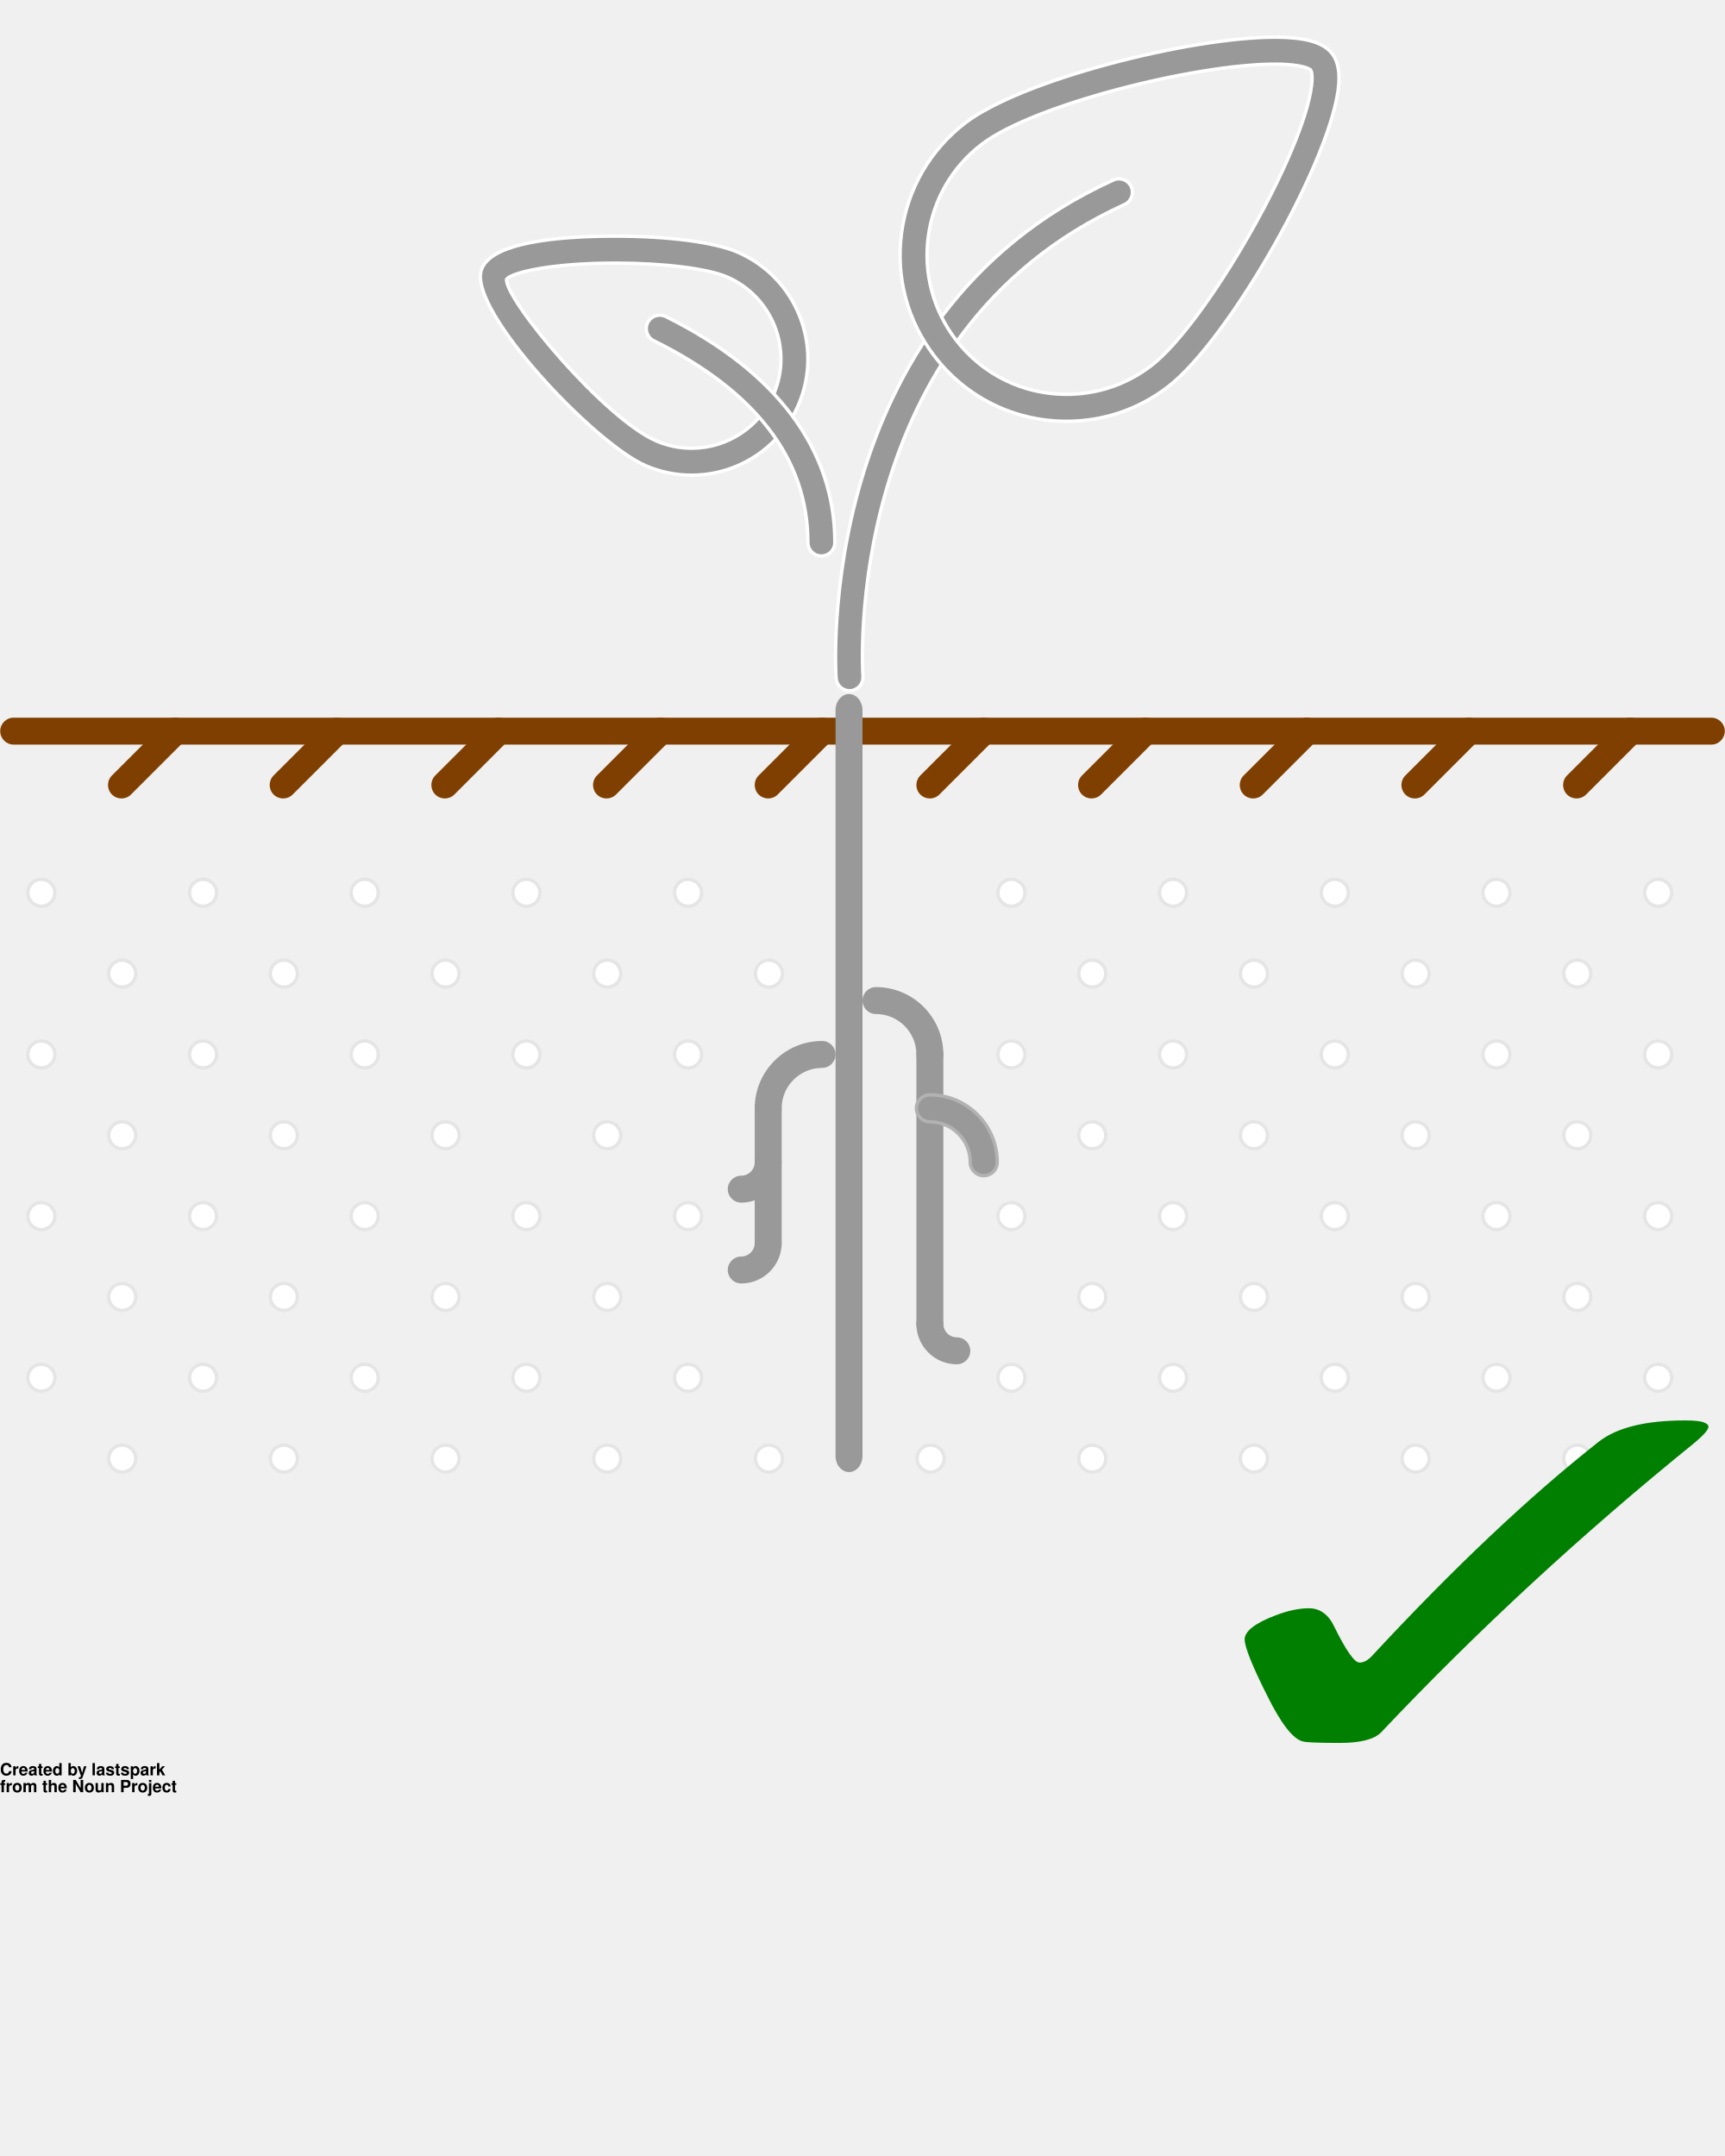
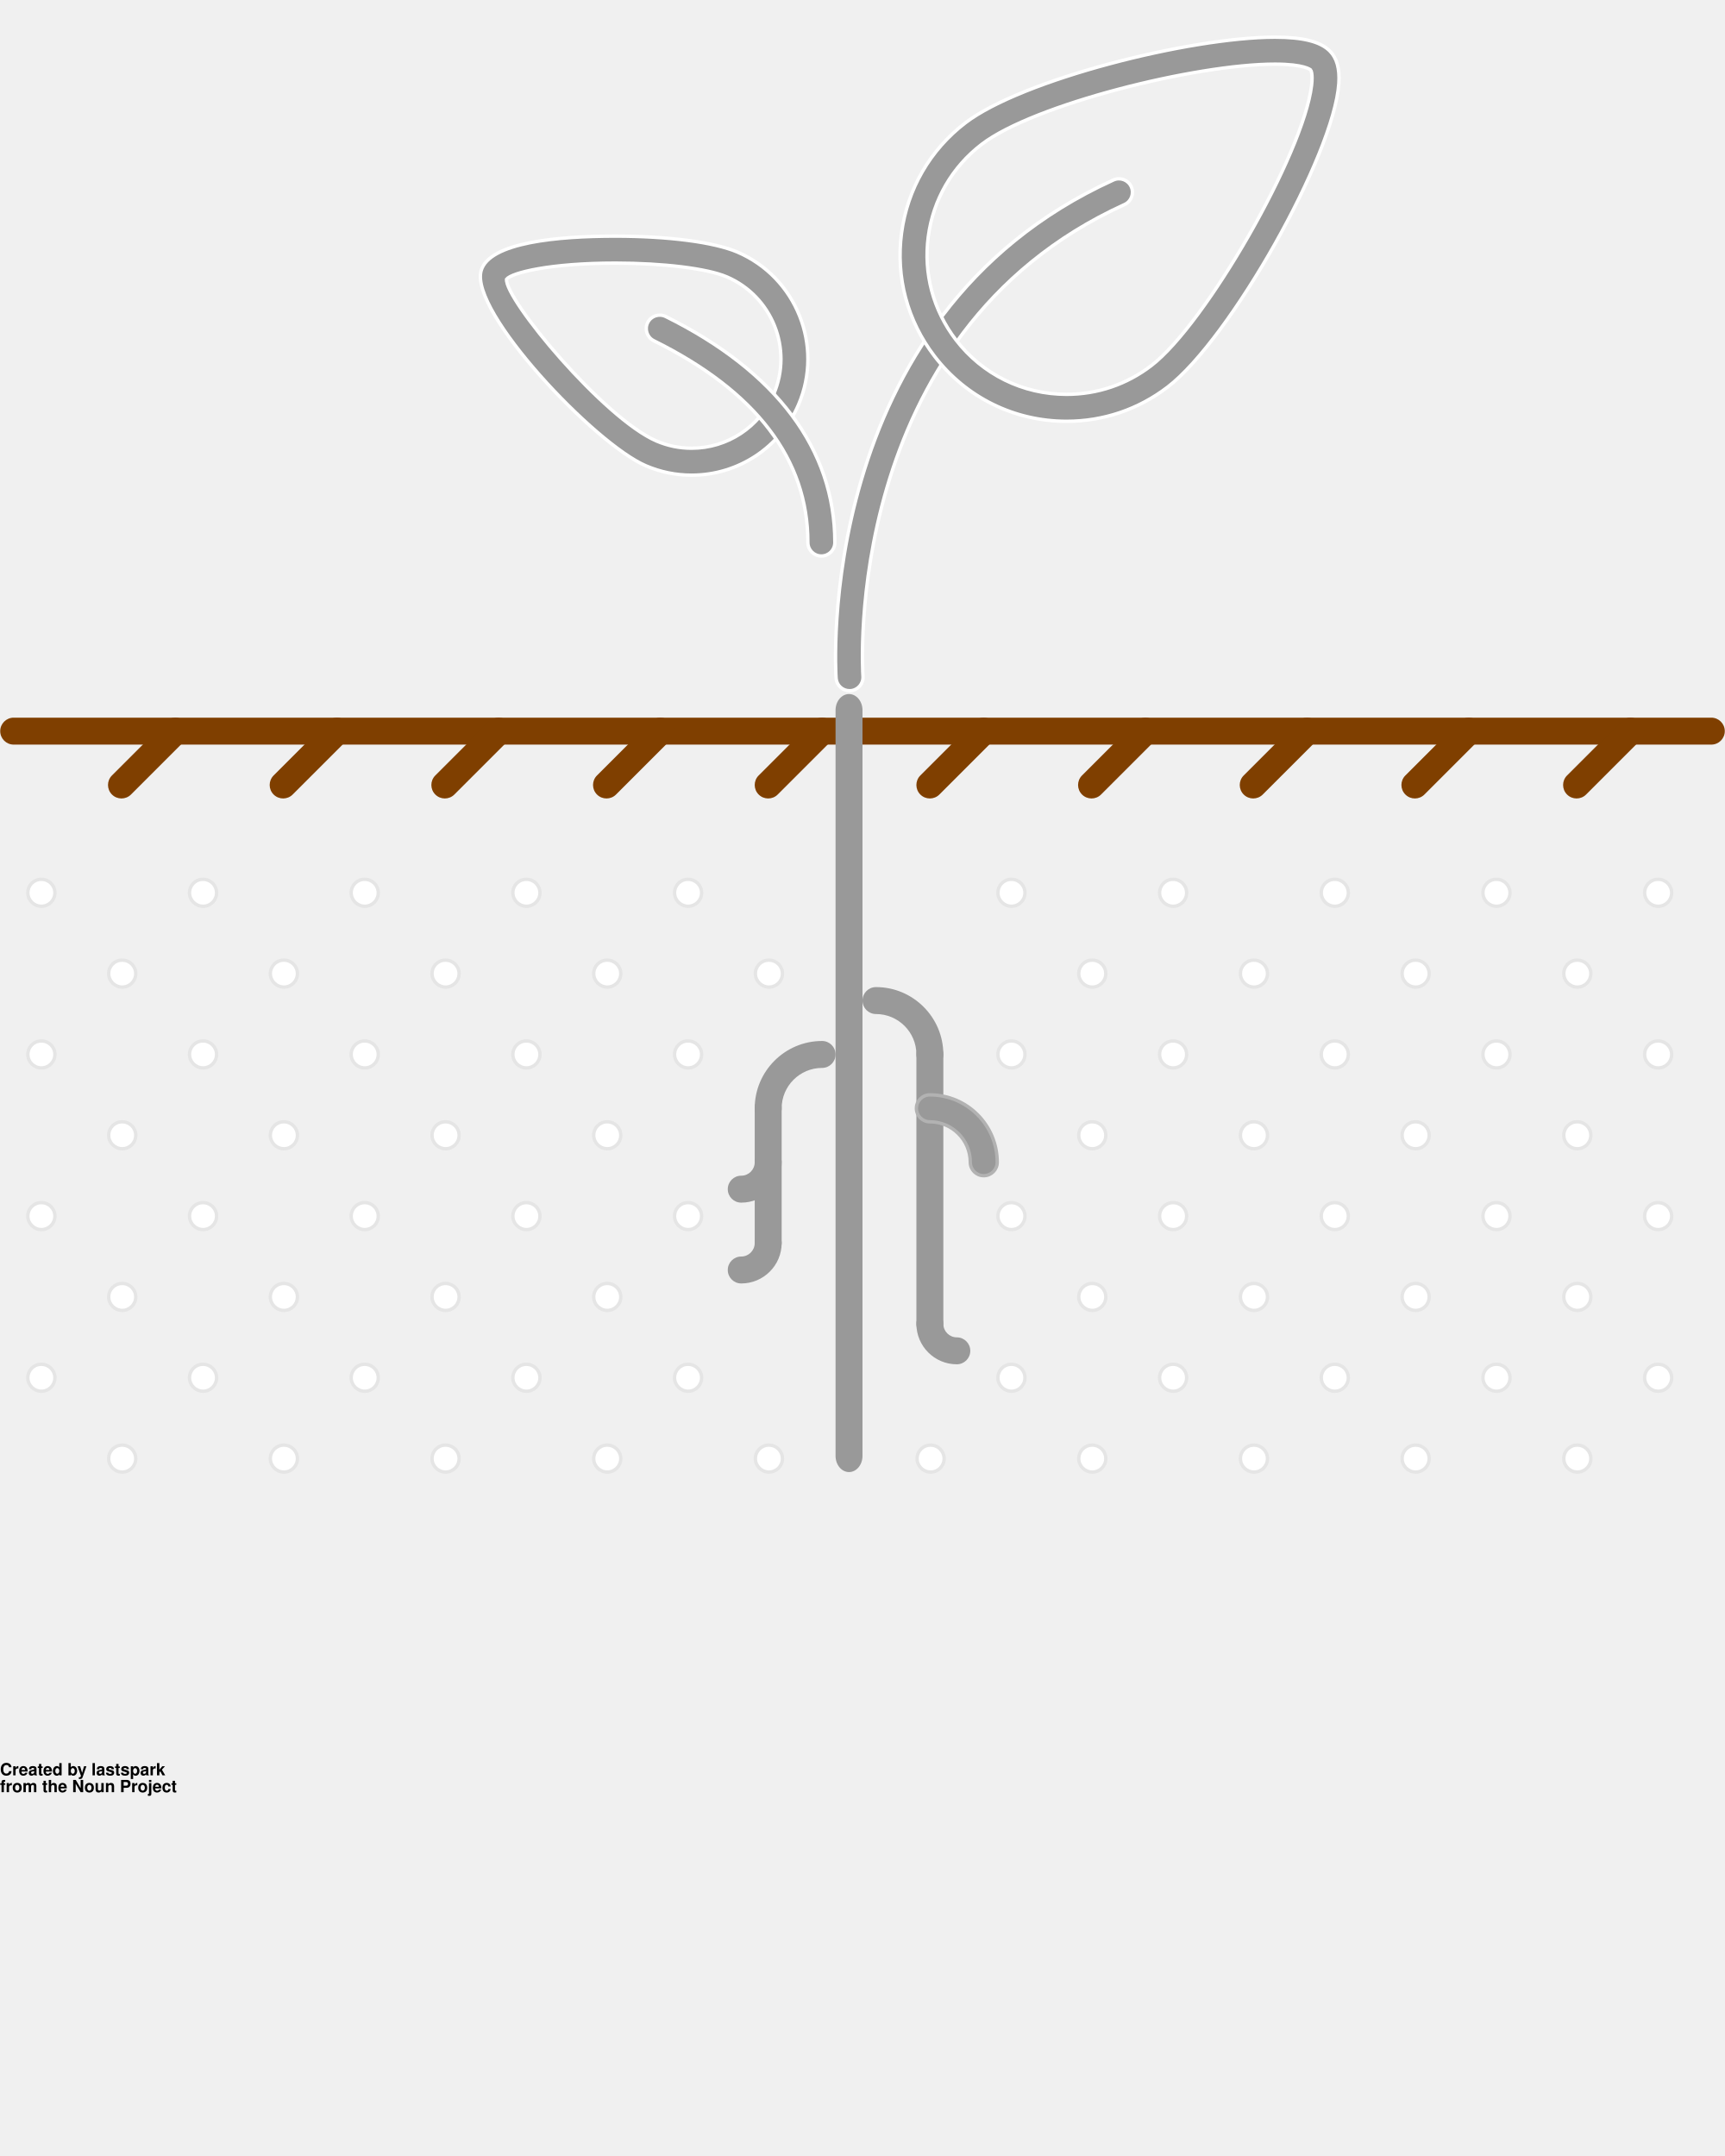
<svg xmlns="http://www.w3.org/2000/svg" width="512" height="640">
  <g>
    <rect fill="none" id="canvas_background" height="402" width="582" y="-1" x="-1" />
  </g>
  <g>
    <g id="svg_2">
      <g id="svg_3">
        <g id="svg_4">
          <g id="svg_5">
            <path fill="#ffffff" stroke="#e5e5e5" id="svg_6" d="m12.3,412.984c-2.207,0 -4.038,-1.789 -4.038,-4c0,-2.209 1.75,-3.998 3.96,-3.998l0.078,0c2.21,0 3.999,1.789 3.999,3.998c0,2.211 -1.789,4 -3.999,4z" />
          </g>
        </g>
      </g>
      <g id="svg_7">
        <g id="svg_8">
          <g id="svg_9">
            <path fill="#ffffff" stroke="#e5e5e5" id="svg_10" d="m36.294,436.979c-2.207,0 -4.038,-1.789 -4.038,-4s1.75,-3.998 3.96,-3.998l0.078,0c2.21,0 3.999,1.787 3.999,3.998s-1.789,4 -3.999,4z" />
          </g>
        </g>
      </g>
      <g id="svg_11">
        <g id="svg_12">
          <g id="svg_13">
            <path fill="#ffffff" stroke="#e5e5e5" id="svg_14" d="m12.3,364.996c-2.207,0 -4.038,-1.789 -4.038,-4c0,-2.209 1.75,-3.998 3.96,-3.998l0.078,0c2.21,0 3.999,1.789 3.999,3.998c0,2.211 -1.789,4 -3.999,4z" />
          </g>
        </g>
      </g>
      <g id="svg_15">
        <g id="svg_16">
          <g id="svg_17">
            <path fill="#ffffff" stroke="#e5e5e5" id="svg_18" d="m36.294,388.99c-2.207,0 -4.038,-1.789 -4.038,-4c0,-2.209 1.75,-3.998 3.96,-3.998l0.078,0c2.21,0 3.999,1.789 3.999,3.998c0,2.211 -1.789,4 -3.999,4z" />
          </g>
        </g>
      </g>
      <g id="svg_19">
        <g id="svg_20">
          <g id="svg_21">
            <path fill="#ffffff" stroke="#e5e5e5" id="svg_22" d="m60.288,412.984c-2.207,0 -4.038,-1.789 -4.038,-4c0,-2.209 1.749,-3.998 3.959,-3.998l0.078,0c2.21,0 3.999,1.789 3.999,3.998c0.001,2.211 -1.788,4 -3.998,4z" />
          </g>
        </g>
      </g>
      <g id="svg_23">
        <g id="svg_24">
          <g id="svg_25">
            <path fill="#ffffff" stroke="#e5e5e5" id="svg_26" d="m84.282,436.979c-2.207,0 -4.038,-1.789 -4.038,-4s1.75,-3.998 3.96,-3.998l0.078,0c2.21,0 3.999,1.787 3.999,3.998s-1.789,4 -3.999,4z" />
          </g>
        </g>
      </g>
      <g id="svg_27">
        <g id="svg_28">
          <g id="svg_29">
            <path fill="#ffffff" stroke="#e5e5e5" id="svg_30" d="m12.3,317.008c-2.207,0 -4.038,-1.789 -4.038,-3.998c0,-2.211 1.75,-4 3.96,-4l0.078,0c2.21,0 3.999,1.789 3.999,4c0,2.209 -1.789,3.998 -3.999,3.998z" />
          </g>
        </g>
      </g>
      <g id="svg_31">
        <g id="svg_32">
          <g id="svg_33">
            <path fill="#ffffff" stroke="#e5e5e5" id="svg_34" d="m36.294,341.002c-2.207,0 -4.038,-1.789 -4.038,-3.998c0,-2.211 1.75,-4 3.96,-4l0.078,0c2.21,0 3.999,1.789 3.999,4c0,2.209 -1.789,3.998 -3.999,3.998z" />
          </g>
        </g>
      </g>
      <g id="svg_35">
        <g id="svg_36">
          <g id="svg_37">
            <path fill="#ffffff" stroke="#e5e5e5" id="svg_38" d="m60.288,364.996c-2.207,0 -4.038,-1.789 -4.038,-4c0,-2.209 1.749,-3.998 3.959,-3.998l0.078,0c2.21,0 3.999,1.789 3.999,3.998c0.001,2.211 -1.788,4 -3.998,4z" />
          </g>
        </g>
      </g>
      <g id="svg_39">
        <g id="svg_40">
          <g id="svg_41">
            <path fill="#ffffff" stroke="#e5e5e5" id="svg_42" d="m84.282,388.99c-2.207,0 -4.038,-1.789 -4.038,-4c0,-2.209 1.75,-3.998 3.96,-3.998l0.078,0c2.21,0 3.999,1.789 3.999,3.998c-0.001,2.211 -1.789,4 -3.999,4z" />
          </g>
        </g>
      </g>
      <g id="svg_43">
        <g id="svg_44">
          <g id="svg_45">
            <path fill="#ffffff" stroke="#e5e5e5" id="svg_46" d="m108.275,412.984c-2.206,0 -4.038,-1.789 -4.038,-4c0,-2.209 1.75,-3.998 3.96,-3.998l0.078,0c2.21,0 3.999,1.789 3.999,3.998c0,2.211 -1.788,4 -3.999,4z" />
          </g>
        </g>
      </g>
      <g id="svg_47">
        <g id="svg_48">
          <g id="svg_49">
            <path fill="#ffffff" stroke="#e5e5e5" id="svg_50" d="m132.27,436.979c-2.207,0 -4.038,-1.789 -4.038,-4s1.75,-3.998 3.96,-3.998l0.078,0c2.21,0 3.999,1.787 3.999,3.998s-1.789,4 -3.999,4z" />
          </g>
        </g>
      </g>
      <g id="svg_51">
        <g id="svg_52">
          <g id="svg_53">
            <path fill="#ffffff" stroke="#e5e5e5" id="svg_54" d="m12.3,269.02c-2.207,0 -4.038,-1.787 -4.038,-3.998s1.75,-4 3.96,-4l0.078,0c2.21,0 3.999,1.789 3.999,4s-1.789,3.998 -3.999,3.998z" />
          </g>
        </g>
      </g>
      <g id="svg_55">
        <g id="svg_56">
          <g id="svg_57">
            <path fill="#ffffff" stroke="#e5e5e5" id="svg_58" d="m36.294,293.014c-2.207,0 -4.038,-1.789 -4.038,-3.998c0,-2.211 1.75,-4 3.96,-4l0.078,0c2.21,0 3.999,1.789 3.999,4c0,2.209 -1.789,3.998 -3.999,3.998z" />
          </g>
        </g>
      </g>
      <g id="svg_59">
        <g id="svg_60">
          <g id="svg_61">
            <path fill="#ffffff" stroke="#e5e5e5" id="svg_62" d="m60.288,317.008c-2.207,0 -4.038,-1.789 -4.038,-3.998c0,-2.211 1.749,-4 3.959,-4l0.078,0c2.21,0 3.999,1.789 3.999,4c0.001,2.209 -1.788,3.998 -3.998,3.998z" />
          </g>
        </g>
      </g>
      <g id="svg_63">
        <g id="svg_64">
          <g id="svg_65">
            <path fill="#ffffff" stroke="#e5e5e5" id="svg_66" d="m84.282,341.002c-2.207,0 -4.038,-1.789 -4.038,-3.998c0,-2.211 1.75,-4 3.96,-4l0.078,0c2.21,0 3.999,1.789 3.999,4c-0.001,2.209 -1.789,3.998 -3.999,3.998z" />
          </g>
        </g>
      </g>
      <g id="svg_67">
        <g id="svg_68">
          <g id="svg_69">
            <path fill="#ffffff" stroke="#e5e5e5" id="svg_70" d="m108.275,364.996c-2.206,0 -4.038,-1.789 -4.038,-4c0,-2.209 1.75,-3.998 3.96,-3.998l0.078,0c2.21,0 3.999,1.789 3.999,3.998c0,2.211 -1.788,4 -3.999,4z" />
          </g>
        </g>
      </g>
      <g id="svg_71">
        <g id="svg_72">
          <g id="svg_73">
            <path fill="#ffffff" stroke="#e5e5e5" id="svg_74" d="m132.27,388.99c-2.207,0 -4.038,-1.789 -4.038,-4c0,-2.209 1.75,-3.998 3.96,-3.998l0.078,0c2.21,0 3.999,1.789 3.999,3.998c0,2.211 -1.789,4 -3.999,4z" />
          </g>
        </g>
      </g>
      <g id="svg_75">
        <g id="svg_76">
          <g id="svg_77">
            <path fill="#ffffff" stroke="#e5e5e5" id="svg_78" d="m156.264,412.984c-2.207,0 -4.038,-1.789 -4.038,-4c0,-2.209 1.749,-3.998 3.96,-3.998l0.078,0c2.21,0 3.999,1.789 3.999,3.998c0,2.211 -1.789,4 -3.999,4z" />
          </g>
        </g>
      </g>
      <g id="svg_79">
        <g id="svg_80">
          <g id="svg_81">
            <path fill="#ffffff" stroke="#e5e5e5" id="svg_82" d="m180.257,436.979c-2.207,0 -4.038,-1.789 -4.038,-4s1.75,-3.998 3.96,-3.998l0.078,0c2.21,0 3.999,1.787 3.999,3.998s-1.788,4 -3.999,4z" />
          </g>
        </g>
      </g>
      <g id="svg_83">
        <g id="svg_84">
          <g id="svg_85">
            <path fill="#ffffff" stroke="#e5e5e5" id="svg_86" d="m60.288,269.02c-2.207,0 -4.038,-1.787 -4.038,-3.998s1.749,-4 3.959,-4l0.078,0c2.21,0 3.999,1.789 3.999,4s-1.788,3.998 -3.998,3.998z" />
          </g>
        </g>
      </g>
      <g id="svg_87">
        <g id="svg_88">
          <g id="svg_89">
            <path fill="#ffffff" stroke="#e5e5e5" id="svg_90" d="m84.282,293.014c-2.207,0 -4.038,-1.789 -4.038,-3.998c0,-2.211 1.75,-4 3.96,-4l0.078,0c2.21,0 3.999,1.789 3.999,4c-0.001,2.209 -1.789,3.998 -3.999,3.998z" />
          </g>
        </g>
      </g>
      <g id="svg_91">
        <g id="svg_92">
          <g id="svg_93">
            <path fill="#ffffff" stroke="#e5e5e5" id="svg_94" d="m108.275,317.008c-2.206,0 -4.038,-1.789 -4.038,-3.998c0,-2.211 1.75,-4 3.96,-4l0.078,0c2.21,0 3.999,1.789 3.999,4c0,2.209 -1.788,3.998 -3.999,3.998z" />
          </g>
        </g>
      </g>
      <g id="svg_95">
        <g id="svg_96">
          <g id="svg_97">
            <path fill="#ffffff" stroke="#e5e5e5" id="svg_98" d="m132.27,341.002c-2.207,0 -4.038,-1.789 -4.038,-3.998c0,-2.211 1.75,-4 3.96,-4l0.078,0c2.21,0 3.999,1.789 3.999,4c0,2.209 -1.789,3.998 -3.999,3.998z" />
          </g>
        </g>
      </g>
      <g id="svg_99">
        <g id="svg_100">
          <g id="svg_101">
            <path fill="#ffffff" stroke="#e5e5e5" id="svg_102" d="m156.264,364.996c-2.207,0 -4.038,-1.789 -4.038,-4c0,-2.209 1.749,-3.998 3.96,-3.998l0.078,0c2.21,0 3.999,1.789 3.999,3.998c0,2.211 -1.789,4 -3.999,4z" />
          </g>
        </g>
      </g>
      <g id="svg_103">
        <g id="svg_104">
          <g id="svg_105">
            <path fill="#ffffff" stroke="#e5e5e5" id="svg_106" d="m180.257,388.99c-2.207,0 -4.038,-1.789 -4.038,-4c0,-2.209 1.75,-3.998 3.96,-3.998l0.078,0c2.21,0 3.999,1.789 3.999,3.998c0,2.211 -1.788,4 -3.999,4z" />
          </g>
        </g>
      </g>
      <g id="svg_107">
        <g id="svg_108">
          <g id="svg_109">
            <path fill="#ffffff" stroke="#e5e5e5" id="svg_110" d="m204.251,412.984c-2.206,0 -4.038,-1.789 -4.038,-4c0,-2.209 1.75,-3.998 3.959,-3.998l0.078,0c2.211,0 3.999,1.789 3.999,3.998c0.001,2.211 -1.787,4 -3.998,4z" />
          </g>
        </g>
      </g>
      <g id="svg_111">
        <g id="svg_112">
          <g id="svg_113">
            <path fill="#ffffff" stroke="#e5e5e5" id="svg_114" d="m228.245,436.979c-2.206,0 -4.038,-1.789 -4.038,-4s1.75,-3.998 3.96,-3.998l0.078,0c2.21,0 3.999,1.787 3.999,3.998s-1.788,4 -3.999,4z" />
          </g>
        </g>
      </g>
      <g id="svg_115">
        <g id="svg_116">
          <g id="svg_117">
            <path fill="#ffffff" stroke="#e5e5e5" id="svg_118" d="m108.275,269.02c-2.206,0 -4.038,-1.787 -4.038,-3.998s1.75,-4 3.96,-4l0.078,0c2.21,0 3.999,1.789 3.999,4s-1.788,3.998 -3.999,3.998z" />
          </g>
        </g>
      </g>
      <g id="svg_119">
        <g id="svg_120">
          <g id="svg_121">
            <path fill="#ffffff" stroke="#e5e5e5" id="svg_122" d="m132.27,293.014c-2.207,0 -4.038,-1.789 -4.038,-3.998c0,-2.211 1.75,-4 3.96,-4l0.078,0c2.21,0 3.999,1.789 3.999,4c0,2.209 -1.789,3.998 -3.999,3.998z" />
          </g>
        </g>
      </g>
      <g id="svg_123">
        <g id="svg_124">
          <g id="svg_125">
            <path fill="#ffffff" stroke="#e5e5e5" id="svg_126" d="m156.264,317.008c-2.207,0 -4.038,-1.789 -4.038,-3.998c0,-2.211 1.749,-4 3.96,-4l0.078,0c2.21,0 3.999,1.789 3.999,4c0,2.209 -1.789,3.998 -3.999,3.998z" />
          </g>
        </g>
      </g>
      <g id="svg_127">
        <g id="svg_128">
          <g id="svg_129">
            <path fill="#ffffff" stroke="#e5e5e5" id="svg_130" d="m180.257,341.002c-2.207,0 -4.038,-1.789 -4.038,-3.998c0,-2.211 1.75,-4 3.96,-4l0.078,0c2.21,0 3.999,1.789 3.999,4c0,2.209 -1.788,3.998 -3.999,3.998z" />
          </g>
        </g>
      </g>
      <g id="svg_131">
        <g id="svg_132">
          <g id="svg_133">
            <path fill="#ffffff" stroke="#e5e5e5" id="svg_134" d="m204.251,364.996c-2.206,0 -4.038,-1.789 -4.038,-4c0,-2.209 1.75,-3.998 3.959,-3.998l0.078,0c2.211,0 3.999,1.789 3.999,3.998c0.001,2.211 -1.787,4 -3.998,4z" />
          </g>
        </g>
      </g>
      <g id="svg_135">
        <g id="svg_136">
          <g id="svg_137">
            <path fill="#ffffff" stroke="#e5e5e5" id="svg_138" d="m276.229,436.979c-2.203,0 -4.03,-1.789 -4.03,-4s1.749,-3.998 3.952,-3.998l0.078,0c2.218,0 3.999,1.787 3.999,3.998s-1.781,4 -3.999,4z" />
          </g>
        </g>
      </g>
      <g id="svg_139">
        <g id="svg_140">
          <g id="svg_141">
            <path fill="#ffffff" stroke="#e5e5e5" id="svg_142" d="m156.264,269.02c-2.207,0 -4.038,-1.787 -4.038,-3.998s1.749,-4 3.96,-4l0.078,0c2.21,0 3.999,1.789 3.999,4s-1.789,3.998 -3.999,3.998z" />
          </g>
        </g>
      </g>
      <g id="svg_143">
        <g id="svg_144">
          <g id="svg_145">
            <path fill="#ffffff" stroke="#e5e5e5" id="svg_146" d="m180.257,293.014c-2.207,0 -4.038,-1.789 -4.038,-3.998c0,-2.211 1.75,-4 3.96,-4l0.078,0c2.21,0 3.999,1.789 3.999,4c0,2.209 -1.788,3.998 -3.999,3.998z" />
          </g>
        </g>
      </g>
      <g id="svg_147">
        <g id="svg_148">
          <g id="svg_149">
            <path fill="#ffffff" stroke="#e5e5e5" id="svg_150" d="m204.251,317.008c-2.206,0 -4.038,-1.789 -4.038,-3.998c0,-2.211 1.75,-4 3.959,-4l0.078,0c2.211,0 3.999,1.789 3.999,4c0.001,2.209 -1.787,3.998 -3.998,3.998z" />
          </g>
        </g>
      </g>
      <g id="svg_151">
        <g id="svg_152">
          <g id="svg_153">
            <path fill="#ffffff" stroke="#e5e5e5" id="svg_154" d="m300.224,412.984c-2.203,0 -4.031,-1.789 -4.031,-4c0,-2.209 1.75,-3.998 3.953,-3.998l0.078,0c2.218,0 3.998,1.789 3.998,3.998c0,2.211 -1.781,4 -3.998,4z" />
          </g>
        </g>
      </g>
      <g id="svg_155">
        <g id="svg_156">
          <g id="svg_157">
            <path fill="#ffffff" stroke="#e5e5e5" id="svg_158" d="m324.217,436.979c-2.202,0 -4.03,-1.789 -4.03,-4s1.75,-3.998 3.952,-3.998l0.078,0c2.219,0 3.999,1.787 3.999,3.998s-1.78,4 -3.999,4z" />
          </g>
        </g>
      </g>
      <g id="svg_159">
        <g id="svg_160">
          <g id="svg_161">
            <path fill="#ffffff" stroke="#e5e5e5" id="svg_162" d="m204.251,269.02c-2.206,0 -4.038,-1.787 -4.038,-3.998s1.75,-4 3.959,-4l0.078,0c2.211,0 3.999,1.789 3.999,4s-1.787,3.998 -3.998,3.998z" />
          </g>
        </g>
      </g>
      <g id="svg_163">
        <g id="svg_164">
          <g id="svg_165">
            <path fill="#ffffff" stroke="#e5e5e5" id="svg_166" d="m228.245,293.014c-2.206,0 -4.038,-1.789 -4.038,-3.998c0,-2.211 1.75,-4 3.96,-4l0.078,0c2.21,0 3.999,1.789 3.999,4c0,2.209 -1.788,3.998 -3.999,3.998z" />
          </g>
        </g>
      </g>
      <g id="svg_167">
        <g id="svg_168">
          <g id="svg_169">
            <path fill="#ffffff" stroke="#e5e5e5" id="svg_170" d="m300.224,364.996c-2.203,0 -4.031,-1.789 -4.031,-4c0,-2.209 1.75,-3.998 3.953,-3.998l0.078,0c2.218,0 3.998,1.789 3.998,3.998c0,2.211 -1.781,4 -3.998,4z" />
          </g>
        </g>
      </g>
      <g id="svg_171">
        <g id="svg_172">
          <g id="svg_173">
            <path fill="#ffffff" stroke="#e5e5e5" id="svg_174" d="m324.217,388.99c-2.202,0 -4.03,-1.789 -4.03,-4c0,-2.209 1.75,-3.998 3.952,-3.998l0.078,0c2.219,0 3.999,1.789 3.999,3.998c0,2.211 -1.78,4 -3.999,4z" />
          </g>
        </g>
      </g>
      <g id="svg_175">
        <g id="svg_176">
          <g id="svg_177">
            <path fill="#ffffff" stroke="#e5e5e5" id="svg_178" d="m348.211,412.984c-2.202,0 -4.03,-1.789 -4.03,-4c0,-2.209 1.75,-3.998 3.952,-3.998l0.078,0c2.218,0 3.999,1.789 3.999,3.998c0,2.211 -1.781,4 -3.999,4z" />
          </g>
        </g>
      </g>
      <g id="svg_179">
        <g id="svg_180">
          <g id="svg_181">
            <path fill="#ffffff" stroke="#e5e5e5" id="svg_182" d="m372.205,436.979c-2.202,0 -4.03,-1.789 -4.03,-4s1.75,-3.998 3.952,-3.998l0.078,0c2.218,0 3.999,1.787 3.999,3.998s-1.781,4 -3.999,4z" />
          </g>
        </g>
      </g>
      <g id="svg_183">
        <g id="svg_184">
          <g id="svg_185">
            <path fill="#ffffff" stroke="#e5e5e5" id="svg_186" d="m300.224,317.008c-2.203,0 -4.031,-1.789 -4.031,-3.998c0,-2.211 1.75,-4 3.953,-4l0.078,0c2.218,0 3.998,1.789 3.998,4c0,2.209 -1.781,3.998 -3.998,3.998z" />
          </g>
        </g>
      </g>
      <g id="svg_187">
        <g id="svg_188">
          <g id="svg_189">
            <path fill="#ffffff" stroke="#e5e5e5" id="svg_190" d="m324.217,341.002c-2.202,0 -4.03,-1.789 -4.03,-3.998c0,-2.211 1.75,-4 3.952,-4l0.078,0c2.219,0 3.999,1.789 3.999,4c0,2.209 -1.78,3.998 -3.999,3.998z" />
          </g>
        </g>
      </g>
      <g id="svg_191">
        <g id="svg_192">
          <g id="svg_193">
            <path fill="#ffffff" stroke="#e5e5e5" id="svg_194" d="m348.211,364.996c-2.202,0 -4.03,-1.789 -4.03,-4c0,-2.209 1.75,-3.998 3.952,-3.998l0.078,0c2.218,0 3.999,1.789 3.999,3.998c0,2.211 -1.781,4 -3.999,4z" />
          </g>
        </g>
      </g>
      <g id="svg_195">
        <g id="svg_196">
          <g id="svg_197">
            <path fill="#ffffff" stroke="#e5e5e5" id="svg_198" d="m372.205,388.99c-2.202,0 -4.03,-1.789 -4.03,-4c0,-2.209 1.75,-3.998 3.952,-3.998l0.078,0c2.218,0 3.999,1.789 3.999,3.998c0,2.211 -1.781,4 -3.999,4z" />
          </g>
        </g>
      </g>
      <g id="svg_199">
        <g id="svg_200">
          <g id="svg_201">
            <path fill="#ffffff" stroke="#e5e5e5" id="svg_202" d="m396.199,412.984c-2.203,0 -4.03,-1.789 -4.03,-4c0,-2.209 1.749,-3.998 3.952,-3.998l0.078,0c2.218,0 3.999,1.789 3.999,3.998c0,2.211 -1.781,4 -3.999,4z" />
          </g>
        </g>
      </g>
      <g id="svg_203">
        <g id="svg_204">
          <g id="svg_205">
            <path fill="#ffffff" stroke="#e5e5e5" id="svg_206" d="m420.192,436.979c-2.202,0 -4.029,-1.789 -4.029,-4s1.749,-3.998 3.951,-3.998l0.078,0c2.219,0 4,1.787 4,3.998s-1.781,4 -4,4z" />
          </g>
        </g>
      </g>
      <g id="svg_207">
        <g id="svg_208">
          <g id="svg_209">
            <path fill="#ffffff" stroke="#e5e5e5" id="svg_210" d="m300.224,269.02c-2.203,0 -4.031,-1.787 -4.031,-3.998s1.75,-4 3.953,-4l0.078,0c2.218,0 3.998,1.789 3.998,4s-1.781,3.998 -3.998,3.998z" />
          </g>
        </g>
      </g>
      <g id="svg_211">
        <g id="svg_212">
          <g id="svg_213">
            <path fill="#ffffff" stroke="#e5e5e5" id="svg_214" d="m324.217,293.014c-2.202,0 -4.03,-1.789 -4.03,-3.998c0,-2.211 1.75,-4 3.952,-4l0.078,0c2.219,0 3.999,1.789 3.999,4c0,2.209 -1.78,3.998 -3.999,3.998z" />
          </g>
        </g>
      </g>
      <g id="svg_215">
        <g id="svg_216">
          <g id="svg_217">
            <path fill="#ffffff" stroke="#e5e5e5" id="svg_218" d="m348.211,317.008c-2.202,0 -4.03,-1.789 -4.03,-3.998c0,-2.211 1.75,-4 3.952,-4l0.078,0c2.218,0 3.999,1.789 3.999,4c0,2.209 -1.781,3.998 -3.999,3.998z" />
          </g>
        </g>
      </g>
      <g id="svg_219">
        <g id="svg_220">
          <g id="svg_221">
            <path fill="#ffffff" stroke="#e5e5e5" id="svg_222" d="m372.205,341.002c-2.202,0 -4.03,-1.789 -4.03,-3.998c0,-2.211 1.75,-4 3.952,-4l0.078,0c2.218,0 3.999,1.789 3.999,4c0,2.209 -1.781,3.998 -3.999,3.998z" />
          </g>
        </g>
      </g>
      <g id="svg_223">
        <g id="svg_224">
          <g id="svg_225">
            <path fill="#ffffff" stroke="#e5e5e5" id="svg_226" d="m396.199,364.996c-2.203,0 -4.03,-1.789 -4.03,-4c0,-2.209 1.749,-3.998 3.952,-3.998l0.078,0c2.218,0 3.999,1.789 3.999,3.998c0,2.211 -1.781,4 -3.999,4z" />
          </g>
        </g>
      </g>
      <g id="svg_227">
        <g id="svg_228">
          <g id="svg_229">
            <path fill="#ffffff" stroke="#e5e5e5" id="svg_230" d="m420.192,388.99c-2.202,0 -4.029,-1.789 -4.029,-4c0,-2.209 1.749,-3.998 3.951,-3.998l0.078,0c2.219,0 4,1.789 4,3.998c0,2.211 -1.781,4 -4,4z" />
          </g>
        </g>
      </g>
      <g id="svg_231">
        <g id="svg_232">
          <g id="svg_233">
            <path fill="#ffffff" stroke="#e5e5e5" id="svg_234" d="m444.187,412.984c-2.202,0 -4.03,-1.789 -4.03,-4c0,-2.209 1.75,-3.998 3.952,-3.998l0.078,0c2.219,0 3.999,1.789 3.999,3.998c0,2.211 -1.781,4 -3.999,4z" />
          </g>
        </g>
      </g>
      <g id="svg_235">
        <g id="svg_236">
          <g id="svg_237">
            <path fill="#ffffff" stroke="#e5e5e5" id="svg_238" d="m468.181,436.979c-2.202,0 -4.03,-1.789 -4.03,-4s1.75,-3.998 3.952,-3.998l0.078,0c2.219,0 3.999,1.787 3.999,3.998s-1.781,4 -3.999,4z" />
          </g>
        </g>
      </g>
      <g id="svg_239">
        <g id="svg_240">
          <g id="svg_241">
            <path fill="#ffffff" stroke="#e5e5e5" id="svg_242" d="m348.211,269.02c-2.202,0 -4.03,-1.787 -4.03,-3.998s1.75,-4 3.952,-4l0.078,0c2.218,0 3.999,1.789 3.999,4s-1.781,3.998 -3.999,3.998z" />
          </g>
        </g>
      </g>
      <g id="svg_243">
        <g id="svg_244">
          <g id="svg_245">
            <path fill="#ffffff" stroke="#e5e5e5" id="svg_246" d="m372.205,293.014c-2.202,0 -4.03,-1.789 -4.03,-3.998c0,-2.211 1.75,-4 3.952,-4l0.078,0c2.218,0 3.999,1.789 3.999,4c0,2.209 -1.781,3.998 -3.999,3.998z" />
          </g>
        </g>
      </g>
      <g id="svg_247">
        <g id="svg_248">
          <g id="svg_249">
            <path fill="#ffffff" stroke="#e5e5e5" id="svg_250" d="m396.199,317.008c-2.203,0 -4.03,-1.789 -4.03,-3.998c0,-2.211 1.749,-4 3.952,-4l0.078,0c2.218,0 3.999,1.789 3.999,4c0,2.209 -1.781,3.998 -3.999,3.998z" />
          </g>
        </g>
      </g>
      <g id="svg_251">
        <g id="svg_252">
          <g id="svg_253">
            <path fill="#ffffff" stroke="#e5e5e5" id="svg_254" d="m420.192,341.002c-2.202,0 -4.029,-1.789 -4.029,-3.998c0,-2.211 1.749,-4 3.951,-4l0.078,0c2.219,0 4,1.789 4,4c0,2.209 -1.781,3.998 -4,3.998z" />
          </g>
        </g>
      </g>
      <g id="svg_255">
        <g id="svg_256">
          <g id="svg_257">
            <path fill="#ffffff" stroke="#e5e5e5" id="svg_258" d="m444.187,364.996c-2.202,0 -4.03,-1.789 -4.03,-4c0,-2.209 1.75,-3.998 3.952,-3.998l0.078,0c2.219,0 3.999,1.789 3.999,3.998c0,2.211 -1.781,4 -3.999,4z" />
          </g>
        </g>
      </g>
      <g id="svg_259">
        <g id="svg_260">
          <g id="svg_261">
            <path fill="#ffffff" stroke="#e5e5e5" id="svg_262" d="m468.181,388.99c-2.202,0 -4.03,-1.789 -4.03,-4c0,-2.209 1.75,-3.998 3.952,-3.998l0.078,0c2.219,0 3.999,1.789 3.999,3.998c0,2.211 -1.781,4 -3.999,4z" />
          </g>
        </g>
      </g>
      <g id="svg_263">
        <g id="svg_264">
          <g id="svg_265">
            <path fill="#ffffff" stroke="#e5e5e5" id="svg_266" d="m492.175,412.984c-2.203,0 -4.03,-1.789 -4.03,-4c0,-2.209 1.749,-3.998 3.952,-3.998l0.078,0c2.218,0 3.999,1.789 3.999,3.998c0,2.211 -1.781,4 -3.999,4z" />
          </g>
        </g>
      </g>
      <g id="svg_267">
        <g id="svg_268">
          <g id="svg_269">
            <path fill="#ffffff" stroke="#e5e5e5" id="svg_270" d="m396.199,269.02c-2.203,0 -4.03,-1.787 -4.03,-3.998s1.749,-4 3.952,-4l0.078,0c2.218,0 3.999,1.789 3.999,4s-1.781,3.998 -3.999,3.998z" />
          </g>
        </g>
      </g>
      <g id="svg_271">
        <g id="svg_272">
          <g id="svg_273">
            <path fill="#ffffff" stroke="#e5e5e5" id="svg_274" d="m420.192,293.014c-2.202,0 -4.029,-1.789 -4.029,-3.998c0,-2.211 1.749,-4 3.951,-4l0.078,0c2.219,0 4,1.789 4,4c0,2.209 -1.781,3.998 -4,3.998z" />
          </g>
        </g>
      </g>
      <g id="svg_275">
        <g id="svg_276">
          <g id="svg_277">
            <path fill="#ffffff" stroke="#e5e5e5" id="svg_278" d="m444.187,317.008c-2.202,0 -4.03,-1.789 -4.03,-3.998c0,-2.211 1.75,-4 3.952,-4l0.078,0c2.219,0 3.999,1.789 3.999,4c0,2.209 -1.781,3.998 -3.999,3.998z" />
          </g>
        </g>
      </g>
      <g id="svg_279">
        <g id="svg_280">
          <g id="svg_281">
            <path fill="#ffffff" stroke="#e5e5e5" id="svg_282" d="m468.181,341.002c-2.202,0 -4.03,-1.789 -4.03,-3.998c0,-2.211 1.75,-4 3.952,-4l0.078,0c2.219,0 3.999,1.789 3.999,4c0,2.209 -1.781,3.998 -3.999,3.998z" />
          </g>
        </g>
      </g>
      <g id="svg_283">
        <g id="svg_284">
          <g id="svg_285">
            <path fill="#ffffff" stroke="#e5e5e5" id="svg_286" d="m492.175,364.996c-2.203,0 -4.03,-1.789 -4.03,-4c0,-2.209 1.749,-3.998 3.952,-3.998l0.078,0c2.218,0 3.999,1.789 3.999,3.998c0,2.211 -1.781,4 -3.999,4z" />
          </g>
        </g>
      </g>
      <g id="svg_287">
        <g id="svg_288">
          <g id="svg_289">
            <path fill="#ffffff" stroke="#e5e5e5" id="svg_290" d="m444.187,269.02c-2.202,0 -4.03,-1.787 -4.03,-3.998s1.75,-4 3.952,-4l0.078,0c2.219,0 3.999,1.789 3.999,4s-1.781,3.998 -3.999,3.998z" />
          </g>
        </g>
      </g>
      <g id="svg_291">
        <g id="svg_292">
          <g id="svg_293">
            <path fill="#ffffff" stroke="#e5e5e5" id="svg_294" d="m468.181,293.014c-2.202,0 -4.03,-1.789 -4.03,-3.998c0,-2.211 1.75,-4 3.952,-4l0.078,0c2.219,0 3.999,1.789 3.999,4c0,2.209 -1.781,3.998 -3.999,3.998z" />
          </g>
        </g>
      </g>
      <g id="svg_295">
        <g id="svg_296">
          <g id="svg_297">
            <path fill="#ffffff" stroke="#e5e5e5" id="svg_298" d="m492.175,317.008c-2.203,0 -4.03,-1.789 -4.03,-3.998c0,-2.211 1.749,-4 3.952,-4l0.078,0c2.218,0 3.999,1.789 3.999,4c0,2.209 -1.781,3.998 -3.999,3.998z" />
          </g>
        </g>
      </g>
      <g id="svg_299">
        <g id="svg_300">
          <g id="svg_301">
            <path fill="#ffffff" stroke="#e5e5e5" id="svg_302" d="m492.175,269.02c-2.203,0 -4.03,-1.787 -4.03,-3.998s1.749,-4 3.952,-4l0.078,0c2.218,0 3.999,1.789 3.999,4s-1.781,3.998 -3.999,3.998z" />
          </g>
        </g>
      </g>
    </g>
    <g id="svg_303">
      <g id="svg_304">
        <g id="svg_305">
          <g id="svg_306">
            <path fill="#999999" stroke="#ffffff" id="svg_307" d="m252.146,205.037c-2.07,0 -3.823,-1.594 -3.983,-3.687c-0.082,-1.07 -7.178,-107.239 82.304,-147.916c2.03,-0.93 4.389,-0.016 5.295,1.984c0.914,2.015 0.031,4.382 -1.983,5.295c-84.447,38.389 -77.719,139.004 -77.641,140.02c0.168,2.203 -1.48,4.124 -3.679,4.296c-0.106,0.008 -0.212,0.008 -0.313,0.008z" />
          </g>
        </g>
      </g>
      <g id="svg_308">
        <g id="svg_309">
          <g id="svg_310">
            <path fill="#999999" stroke="#ffffff" id="svg_311" d="m316.578,125.057c-15.504,0 -29.805,-7.045 -39.224,-19.339c-8.029,-10.474 -11.498,-23.439 -9.764,-36.514c1.734,-13.075 8.451,-24.697 18.917,-32.718c16.785,-12.864 66.812,-25.447 91.898,-25.447c8.318,0 13.497,1.297 16.293,4.093c2.093,2.093 2.968,5.249 2.679,9.63c-1.397,21.159 -32.249,75.903 -50.791,90.118c-8.7,6.662 -19.073,10.177 -30.008,10.177zm61.828,-106.02c-23.416,0 -71.63,11.989 -87.024,23.799c-8.779,6.725 -14.418,16.457 -15.863,27.415c-1.445,10.958 1.461,21.822 8.178,30.602c7.904,10.302 19.886,16.207 32.882,16.207c9.162,0 17.855,-2.945 25.135,-8.529c16.237,-12.442 45.137,-62.938 47.573,-83.12c0.445,-3.647 -0.242,-4.624 -0.258,-4.631c-0.055,-0.064 -1.843,-1.743 -10.623,-1.743z" />
          </g>
        </g>
      </g>
      <g id="svg_312">
        <g id="svg_313">
          <g id="svg_314">
            <path fill="#999999" stroke="#ffffff" id="svg_315" d="m205.267,141.053c-4.671,0 -9.232,-0.937 -13.559,-2.789c-15.254,-6.537 -52.307,-45.73 -48.906,-57.892c2.383,-8.49 22.975,-10.271 39.834,-10.271c15.742,0 29.281,1.765 36.217,4.717c17.496,7.499 25.638,27.813 18.156,45.301c-5.448,12.717 -17.906,20.934 -31.742,20.934zm-22.631,-62.953c-19.394,0 -30.734,2.851 -32.289,4.78c-0.511,6.03 29.032,41.396 44.509,48.035c3.323,1.422 6.826,2.14 10.411,2.14c10.63,0 20.206,-6.311 24.393,-16.082c5.744,-13.435 -0.512,-29.04 -13.95,-34.796c-5.812,-2.476 -18.793,-4.077 -33.074,-4.077z" />
          </g>
        </g>
      </g>
      <g id="svg_316">
        <g id="svg_317">
          <g id="svg_318">
            <path fill="#999999" stroke="#ffffff" id="svg_319" d="m243.792,165.046c-2.21,0 -3.999,-1.788 -3.999,-3.999c0,-24.712 -15.391,-44.871 -45.75,-59.914c-1.976,-0.984 -2.788,-3.382 -1.808,-5.358c0.98,-1.976 3.358,-2.796 5.362,-1.812c32.835,16.277 50.194,39.474 50.194,67.084c0,2.211 -1.789,3.999 -3.999,3.999z" />
          </g>
        </g>
      </g>
    </g>
    <g id="svg_328">
      <g id="svg_329">
        <g id="svg_330">
          <path fill="#7f3f00" id="svg_331" d="m507.937,221.033l-503.874,0c-2.21,0 -3.999,-1.789 -3.999,-3.999c0,-2.211 1.789,-3.999 3.999,-3.999l503.873,0c2.21,0 3.999,1.788 3.999,3.999c0.001,2.21 -1.789,3.999 -3.998,3.999z" />
        </g>
      </g>
    </g>
    <g id="svg_332">
      <g id="svg_333">
        <g id="svg_334">
          <path fill="#7f3f00" id="svg_335" d="m36.056,237.021c-1.023,0 -2.046,-0.39 -2.828,-1.171c-1.562,-1.562 -1.562,-4.093 0,-5.655l15.996,-15.996c1.562,-1.562 4.093,-1.562 5.655,0s1.562,4.093 0,5.655l-15.996,15.996c-0.781,0.78 -1.804,1.171 -2.827,1.171z" />
        </g>
      </g>
    </g>
    <g id="svg_336">
      <g id="svg_337">
        <g id="svg_338">
          <path fill="#7f3f00" id="svg_339" d="m84.043,237.021c-1.023,0 -2.046,-0.39 -2.828,-1.171c-1.562,-1.562 -1.562,-4.093 0,-5.655l15.996,-15.996c1.562,-1.562 4.093,-1.562 5.655,0s1.562,4.093 0,5.655l-15.996,15.996c-0.78,0.78 -1.804,1.171 -2.827,1.171z" />
        </g>
      </g>
    </g>
    <g id="svg_340">
      <g id="svg_341">
        <g id="svg_342">
          <path fill="#7f3f00" id="svg_343" d="m132.031,237.021c-1.023,0 -2.046,-0.39 -2.827,-1.171c-1.562,-1.562 -1.562,-4.093 0,-5.655l15.996,-15.996c1.562,-1.562 4.093,-1.562 5.655,0c1.562,1.562 1.562,4.093 0,5.655l-15.996,15.996c-0.781,0.78 -1.804,1.171 -2.828,1.171z" />
        </g>
      </g>
    </g>
    <g id="svg_344">
      <g id="svg_345">
        <g id="svg_346">
          <path fill="#7f3f00" id="svg_347" d="m180.019,237.021c-1.023,0 -2.046,-0.39 -2.828,-1.171c-1.562,-1.562 -1.562,-4.093 0,-5.655l15.996,-15.996c1.562,-1.562 4.093,-1.562 5.655,0c1.562,1.562 1.562,4.093 0,5.655l-15.996,15.996c-0.781,0.78 -1.804,1.171 -2.827,1.171z" />
        </g>
      </g>
    </g>
    <g id="svg_348">
      <g id="svg_349">
        <g id="svg_350">
          <path fill="#7f3f00" id="svg_351" d="m228.007,237.021c-1.023,0 -2.046,-0.39 -2.827,-1.171c-1.562,-1.562 -1.562,-4.093 0,-5.655l15.996,-15.996c1.562,-1.562 4.093,-1.562 5.654,0c1.562,1.562 1.562,4.093 0,5.655l-15.996,15.996c-0.78,0.78 -1.804,1.171 -2.827,1.171z" />
        </g>
      </g>
    </g>
    <g id="svg_352">
      <g id="svg_353">
        <g id="svg_354">
          <path fill="#7f3f00" id="svg_355" d="m275.995,237.021c-1.023,0 -2.047,-0.39 -2.828,-1.171c-1.562,-1.562 -1.562,-4.093 0,-5.655l15.996,-15.996c1.562,-1.562 4.093,-1.562 5.655,0c1.562,1.562 1.562,4.093 0,5.655l-15.996,15.996c-0.781,0.78 -1.803,1.171 -2.827,1.171z" />
        </g>
      </g>
    </g>
    <g id="svg_356">
      <g id="svg_357">
        <g id="svg_358">
          <path fill="#7f3f00" id="svg_359" d="m323.983,237.021c-1.023,0 -2.047,-0.39 -2.828,-1.171c-1.562,-1.562 -1.562,-4.093 0,-5.655l15.996,-15.996c1.562,-1.562 4.093,-1.562 5.654,0c1.562,1.562 1.562,4.093 0,5.655l-15.995,15.996c-0.781,0.78 -1.804,1.171 -2.827,1.171z" />
        </g>
      </g>
    </g>
    <g id="svg_360">
      <g id="svg_361">
        <g id="svg_362">
          <path fill="#7f3f00" id="svg_363" d="m371.971,237.021c-1.023,0 -2.046,-0.39 -2.827,-1.171c-1.562,-1.562 -1.562,-4.093 0,-5.655l15.996,-15.996c1.562,-1.562 4.092,-1.562 5.654,0s1.562,4.093 0,5.655l-15.996,15.996c-0.781,0.78 -1.804,1.171 -2.827,1.171z" />
        </g>
      </g>
    </g>
    <g id="svg_364">
      <g id="svg_365">
        <g id="svg_366">
          <path fill="#7f3f00" id="svg_367" d="m419.958,237.021c-1.022,0 -2.046,-0.39 -2.827,-1.171c-1.562,-1.562 -1.562,-4.093 0,-5.655l15.996,-15.996c1.562,-1.562 4.093,-1.562 5.655,0c1.562,1.562 1.562,4.093 0,5.655l-15.996,15.996c-0.781,0.78 -1.805,1.171 -2.828,1.171z" />
        </g>
      </g>
    </g>
    <g id="svg_368">
      <g id="svg_369">
        <g id="svg_370">
          <path fill="#7f3f00" id="svg_371" d="m467.946,237.021c-1.023,0 -2.046,-0.39 -2.827,-1.171c-1.562,-1.562 -1.562,-4.093 0,-5.655l15.996,-15.996c1.562,-1.562 4.093,-1.562 5.654,0c1.562,1.562 1.562,4.093 0,5.655l-15.995,15.996c-0.781,0.78 -1.804,1.171 -2.828,1.171z" />
        </g>
      </g>
    </g>
    <g stroke="null" id="svg_612">
      <g stroke="null" id="svg_613">
        <g stroke="null" id="svg_614">
          <path fill="#999999" stroke="null" id="svg_615" d="m252.001,436.979c-2.21,0 -3.999,-2.152 -3.999,-4.813l0,-221.329c0,-2.659 1.789,-4.811 3.999,-4.811s3.999,2.152 3.999,4.811l0,221.328c0,2.66 -1.789,4.814 -3.999,4.814z" />
        </g>
      </g>
    </g>
    <g id="svg_616">
      <g id="svg_617">
        <g id="svg_618">
          <path fill="#999999" id="svg_619" d="m275.995,396.988c-2.211,0 -3.999,-1.789 -3.999,-4l0,-79.978c0,-2.211 1.788,-4 3.999,-4c2.21,0 3.999,1.789 3.999,4l0,79.979c0,2.21 -1.789,3.999 -3.999,3.999z" />
        </g>
      </g>
    </g>
    <g stroke="null" id="svg_620">
      <g stroke="null" id="svg_621">
        <g stroke="null" id="svg_622">
          <path stroke="null" fill="#999999" id="svg_623" d="m228.007,372.994c-2.21,0 -3.999,-1.789 -3.999,-4l0,-39.988c0,-2.211 1.789,-4 3.999,-4c2.211,0 3.999,1.789 3.999,4l0,39.988c0,2.211 -1.788,4 -3.999,4z" />
        </g>
      </g>
    </g>
    <g id="svg_624">
      <g id="svg_625">
        <g id="svg_626">
          <path fill="#999999" id="svg_627" d="m228.007,333.004c-2.21,0 -3.999,-1.789 -3.999,-3.998c0,-11.021 8.971,-19.996 19.995,-19.996c2.21,0 3.999,1.789 3.999,4c0,2.209 -1.789,3.998 -3.999,3.998c-6.615,0 -11.997,5.381 -11.997,11.998c0,2.209 -1.788,3.998 -3.999,3.998z" />
        </g>
      </g>
    </g>
    <g id="svg_628">
      <g id="svg_629">
        <g id="svg_630">
          <path fill="#999999" id="svg_631" d="m275.995,317.008c-2.211,0 -3.999,-1.789 -3.999,-3.998c0,-6.615 -5.382,-11.998 -11.997,-11.998c-2.211,0 -3.999,-1.789 -3.999,-3.998c0,-2.211 1.788,-4 3.999,-4c11.028,0 19.995,8.975 19.995,19.996c0,2.209 -1.789,3.998 -3.999,3.998z" />
        </g>
      </g>
    </g>
    <g id="svg_632">
      <g id="svg_633">
        <g id="svg_634">
          <path fill="#999999" stroke="#b2b2b2" id="svg_635" d="m291.991,349c-2.211,0 -3.999,-1.789 -3.999,-3.998c0,-6.617 -5.382,-11.998 -11.997,-11.998c-2.211,0 -3.999,-1.789 -3.999,-3.998c0,-2.211 1.788,-4 3.999,-4c11.028,0 19.994,8.975 19.994,19.996c0,2.209 -1.788,3.998 -3.998,3.998z" />
        </g>
      </g>
    </g>
    <g id="svg_636">
      <g id="svg_637">
        <g id="svg_638">
          <path fill="#999999" id="svg_639" d="m220.009,356.998c-2.21,0 -3.999,-1.789 -3.999,-4c0,-2.209 1.789,-3.998 3.999,-3.998c2.207,0 3.999,-1.789 3.999,-3.998c0,-2.211 1.789,-4 3.999,-4c2.211,0 3.999,1.789 3.999,4c0,6.615 -5.381,11.996 -11.997,11.996z" />
        </g>
      </g>
    </g>
    <g id="svg_640">
      <g id="svg_641">
        <g id="svg_642">
          <path fill="#999999" id="svg_643" d="m283.993,404.986c-6.615,0 -11.997,-5.383 -11.997,-11.998c0,-2.209 1.788,-3.998 3.999,-3.998c2.21,0 3.999,1.789 3.999,3.998c0,2.211 1.796,4 3.999,4c2.21,0 3.999,1.789 3.999,3.998c0,2.211 -1.789,4 -3.999,4z" />
        </g>
      </g>
    </g>
    <g stroke="null" id="svg_644">
      <g stroke="null" id="svg_645">
        <g stroke="null" id="svg_646">
          <path fill="#999999" stroke="null" id="svg_647" d="m220.009,380.992c-2.21,0 -3.999,-1.789 -3.999,-4c0,-2.209 1.789,-3.998 3.999,-3.998c2.207,0 3.999,-1.789 3.999,-4c0,-2.209 1.789,-3.998 3.999,-3.998c2.211,0 3.999,1.789 3.999,3.998c0,6.617 -5.381,11.998 -11.997,11.998z" />
        </g>
      </g>
    </g>
    <text id="svg_648" font-family="'Helvetica Neue', Helvetica, Arial-Unicode, Arial, Sans-serif" font-weight="bold" font-size="5px" fill="#000000" y="527" x="0">Created by lastspark</text>
    <text id="svg_649" font-family="'Helvetica Neue', Helvetica, Arial-Unicode, Arial, Sans-serif" font-weight="bold" font-size="5px" fill="#000000" y="532" x="0">from the Noun Project</text>
-     <text stroke="#ffffff" transform="matrix(11.0817,0,0,7.481139,5610.383,-925.0448) " xml:space="preserve" text-anchor="start" font-family="Helvetica, Arial, sans-serif" font-size="24" id="svg_650" y="195.137" x="-476.53" stroke-width="0" fill="#007f00">✓</text>
  </g>
</svg>
